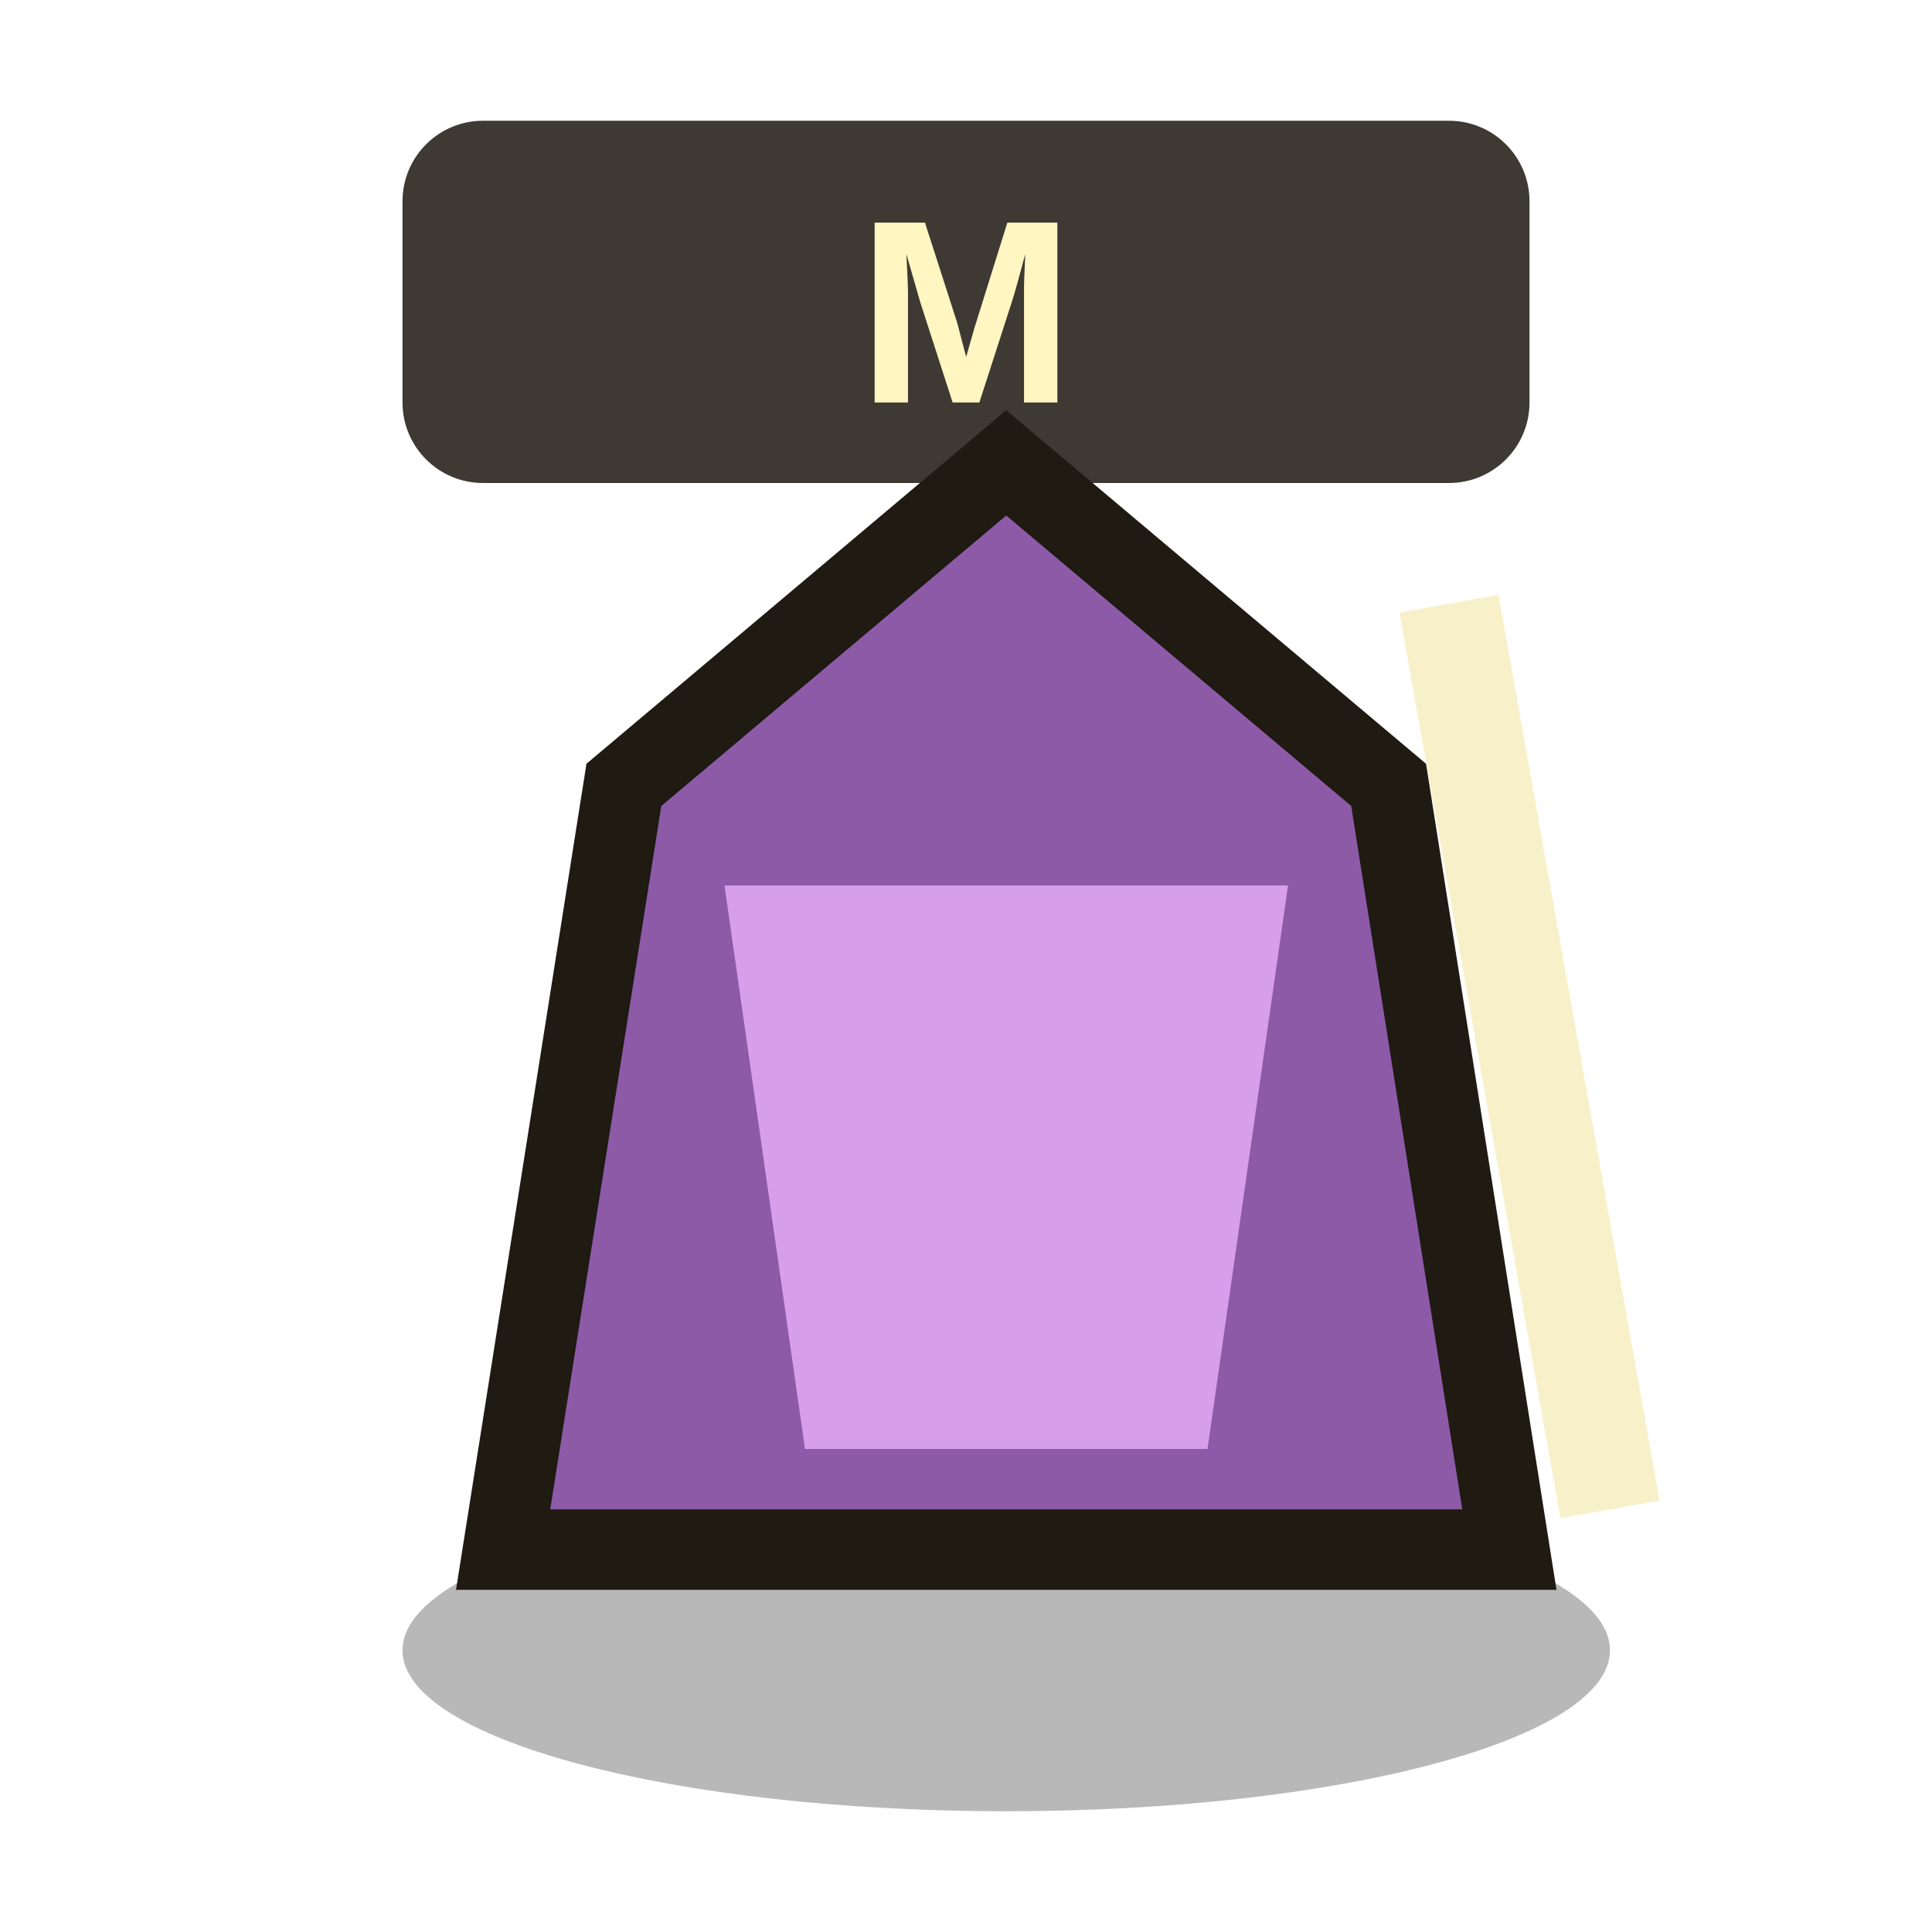
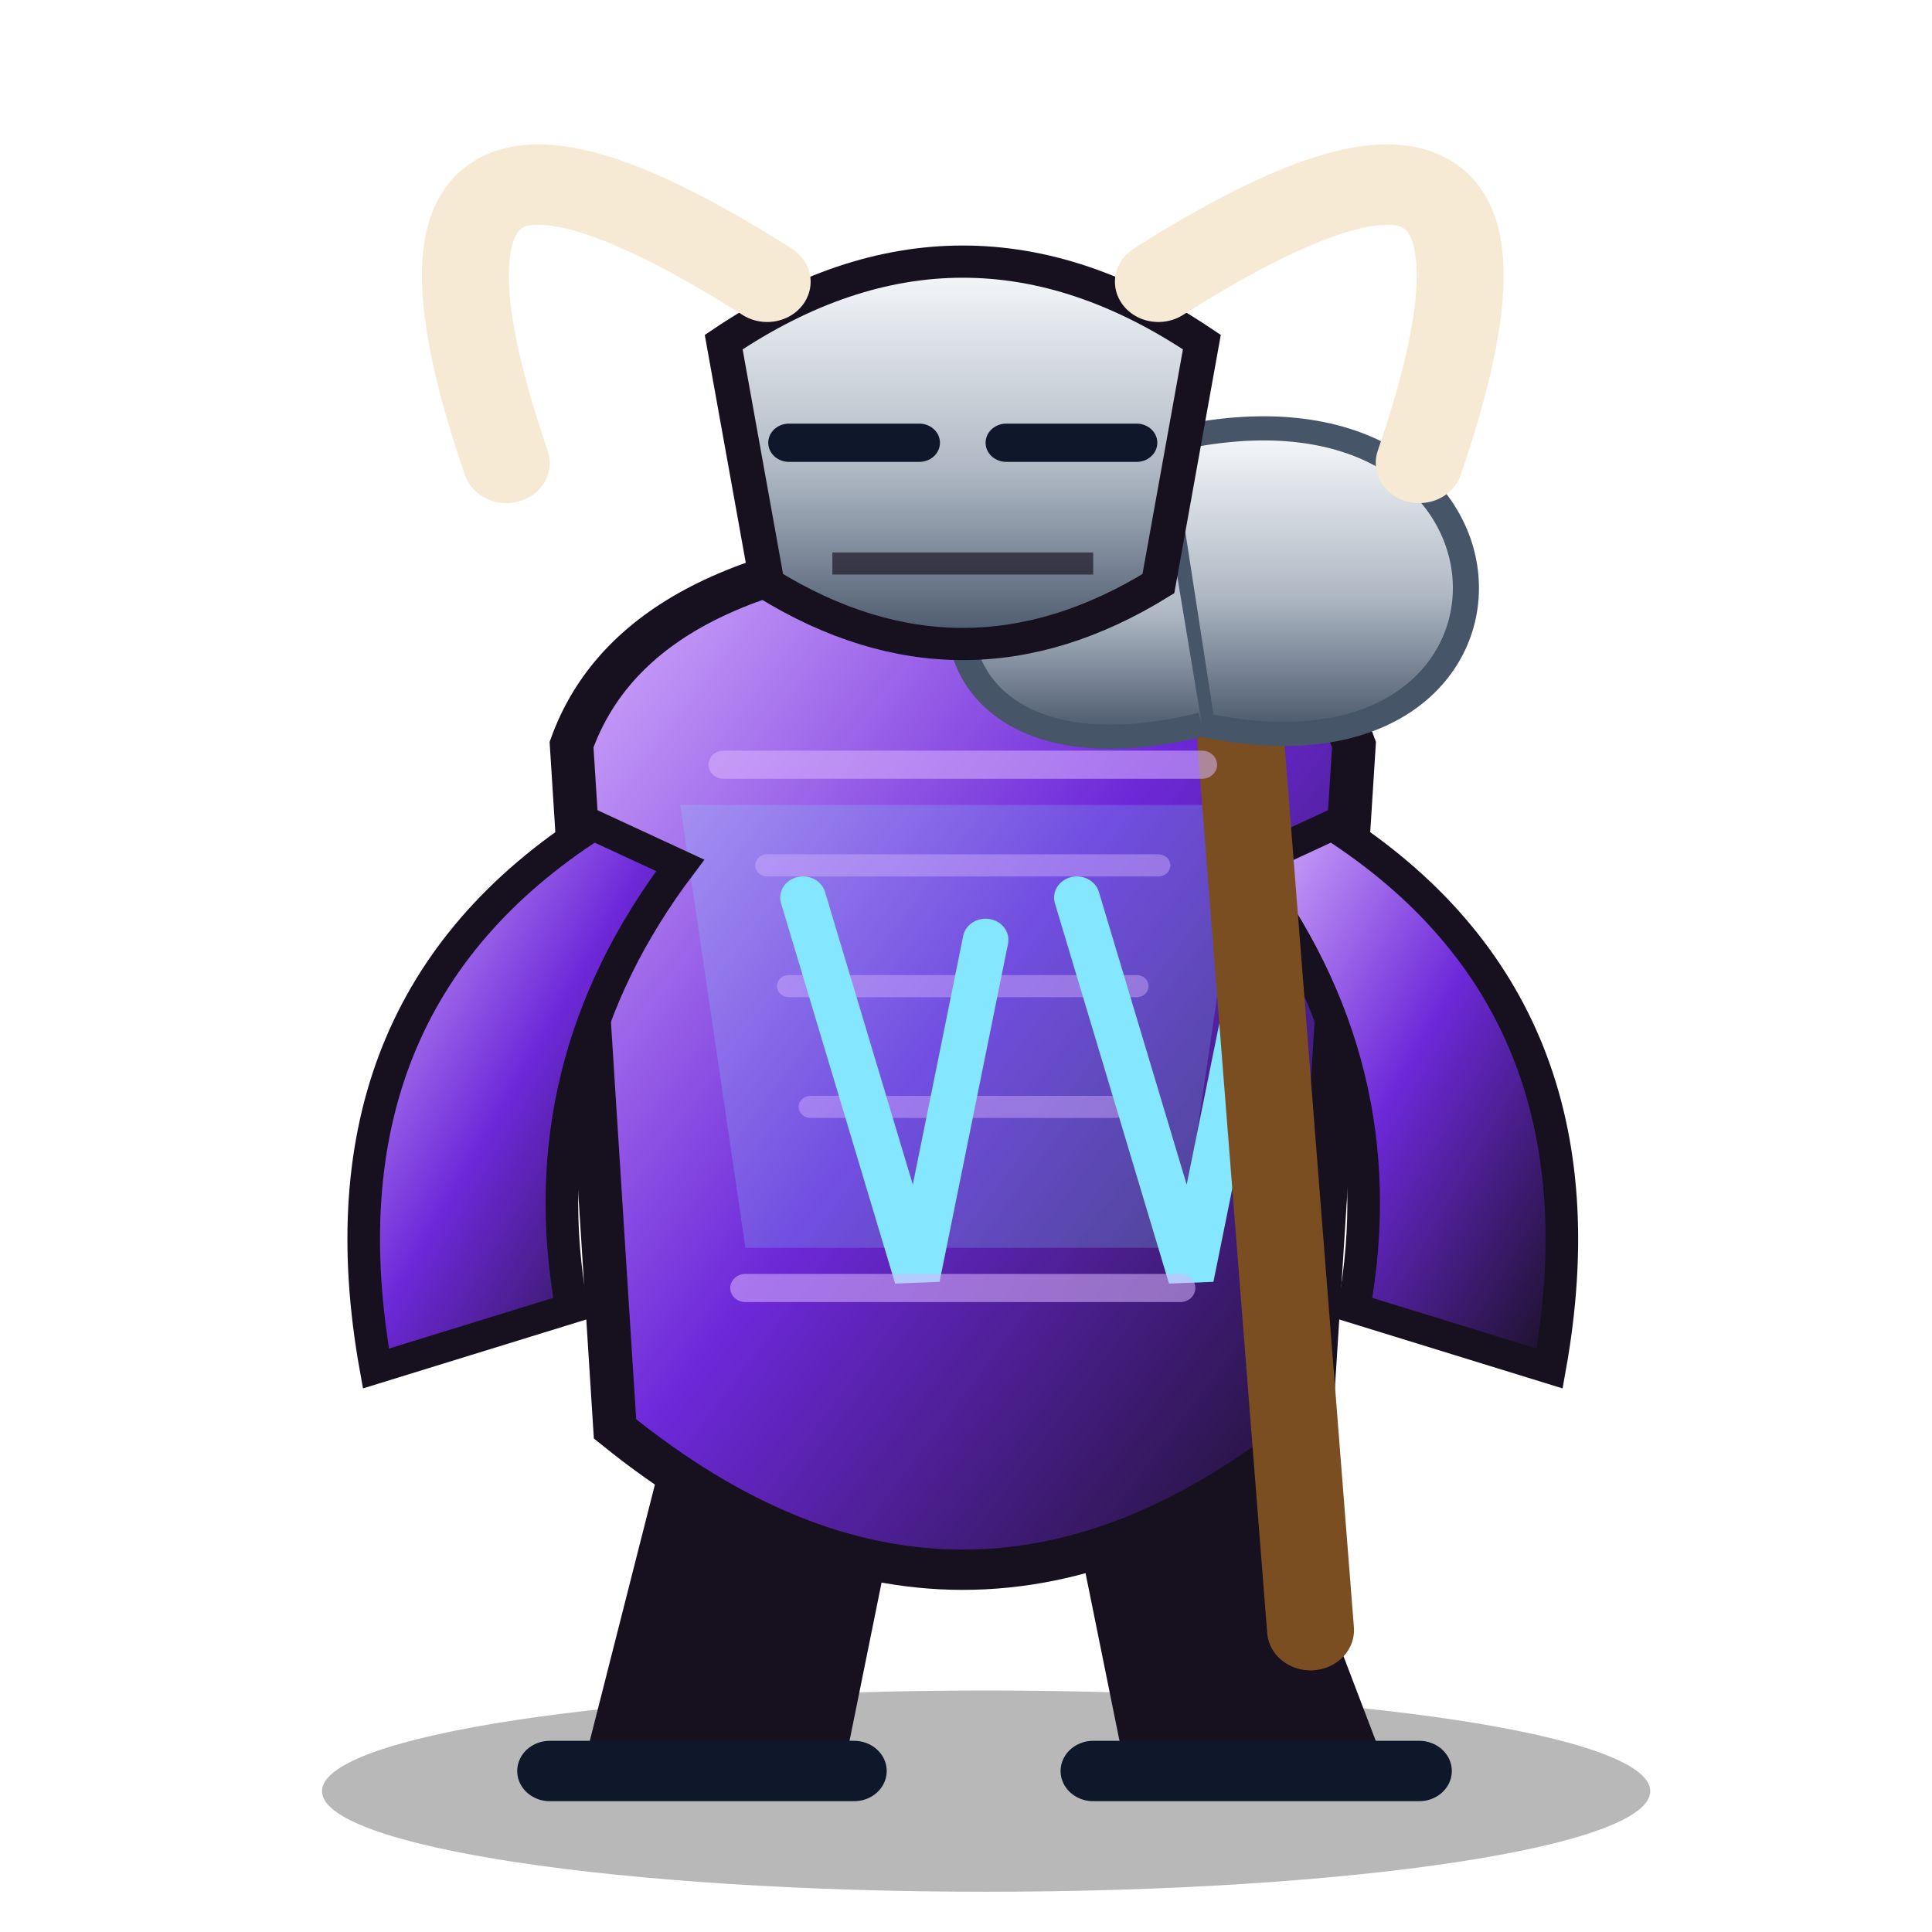
- <svg xmlns="http://www.w3.org/2000/svg" width="96" height="96" viewBox="0 0 96 96">
-   <ellipse cx="50" cy="82" rx="30" ry="8" fill="#000" opacity=".28" />
-   <path d="M25 77 L31 39 L50 23 L69 39 L75 77 Z" fill="#8d5aa8" stroke="#1f1a12" stroke-width="4" />
-   <path d="M36 44 H64 L60 72 H40 Z" fill="#f0b6ff" opacity=".75" />
-   <path d="M72 30 L80 75" stroke="#f8f0c8" stroke-width="5" />
-   <rect x="20" y="6" width="56" height="18" rx="4" fill="#1f1a12" opacity=".86" />
-   <text x="48" y="20" text-anchor="middle" font-family="Arial, sans-serif" font-size="13" font-weight="800" fill="#fff6c2">M</text>
+ <svg xmlns="http://www.w3.org/2000/svg" width="96" height="96" viewBox="0 0 96 96" role="img" aria-labelledby="unit-minotaur-title unit-minotaur-desc">
+   <defs>
+     <linearGradient id="unit-minotaur-body" x1="0" y1="0" x2="1" y2="1">
+       <stop offset="0%" stop-color="#d8b4fe" />
+       <stop offset="48%" stop-color="#6d28d9" />
+       <stop offset="100%" stop-color="#17101f" />
+     </linearGradient>
+     <linearGradient id="unit-minotaur-alt" x1="0" y1="0" x2="1" y2="1">
+       <stop offset="0%" stop-color="#84e6ff" />
+       <stop offset="100%" stop-color="#2d7a8b" />
+     </linearGradient>
+     <linearGradient id="unit-minotaur-steel" x1="0" y1="0" x2="0" y2="1">
+       <stop offset="0%" stop-color="#f8fafc" />
+       <stop offset="55%" stop-color="#aeb8c4" />
+       <stop offset="100%" stop-color="#475569" />
+     </linearGradient>
+     <radialGradient id="unit-minotaur-glow" cx="50%" cy="48%" r="50%">
+       <stop offset="0%" stop-color="#84e6ff" stop-opacity=".65" />
+       <stop offset="100%" stop-color="#84e6ff" stop-opacity="0" />
+     </radialGradient>
+   </defs>
+   <ellipse cx="49" cy="89" rx="33" ry="5" fill="#000" opacity=".28" />
+   <g transform="translate(-4 0) scale(1.08 1)">
+     <path d="M35 71 L31 88 H42 L45 72 Z M53 72 L56 88 H67 L61 71 Z" fill="#17101f" stroke="#17101f" stroke-width="1" />
+     <path d="M29 88 H43 M54 88 H69" stroke="#0f172a" stroke-width="3" stroke-linecap="round" />
+     <path d="M30 37 Q33 28 48 27 Q63 28 66 37 L64 71 Q56 78 48 78 Q40 78 32 71 Z" fill="url(#unit-minotaur-body)" stroke="#17101f" stroke-width="2" />
+     <path d="M35 40 H61 L58 62 H38 Z" fill="#84e6ff" opacity=".20" />
+     <path d="M39 43 H57 M40 49 H56 M41 55 H55" stroke="#d8b4fe" stroke-width="1.1" opacity=".42" stroke-linecap="round" />
+     <path d="M40.65 44.6 L45.9 63.5 L49.05 46.7 M53.25 44.6 L58.5 63.5 L61.65 46.7" fill="none" stroke="#84e6ff" stroke-width="2.1" stroke-linecap="round" />
+     <path d="M31 41 Q18 50 21 68 L30 65 Q28 53 35 43 Z" fill="url(#unit-minotaur-body)" stroke="#17101f" stroke-width="1.5" />
+     <path d="M65 41 Q78 50 75 68 L66 65 Q68 53 61 43 Z" fill="url(#unit-minotaur-body)" stroke="#17101f" stroke-width="1.5" />
+     <path d="M64 81 L60 26" stroke="#7a4e20" stroke-width="4" stroke-linecap="round" />
+     <path d="M57 22 C75 17 76 40 59 36 Z" fill="url(#unit-minotaur-steel)" stroke="#475569" stroke-width="1.2" />
+     <path d="M57 23 C45 23 44 40 59 36" fill="url(#unit-minotaur-steel)" stroke="#475569" stroke-width="1.2" />
+     <path d="M37 17 Q48 9 59 17 L57 29 Q48 35 39 29 Z" fill="url(#unit-minotaur-steel)" stroke="#17101f" stroke-width="1.6" />
+     <path d="M40 22 H46 M50 22 H56" stroke="#0f172a" stroke-width="1.9" stroke-linecap="round" />
+     <path d="M42 28 H54" stroke="#17101f" stroke-width="1.1" opacity=".65" />
+     <path d="M39 14 Q20 1 27 23 M57 14 Q76 1 69 23" fill="none" stroke="#f7ead4" stroke-width="4" stroke-linecap="round" />
+     <path d="M37 38 H59 M38 64 H58" stroke="#d8b4fe" stroke-width="1.4" opacity=".55" stroke-linecap="round" />
+   </g>
</svg>
